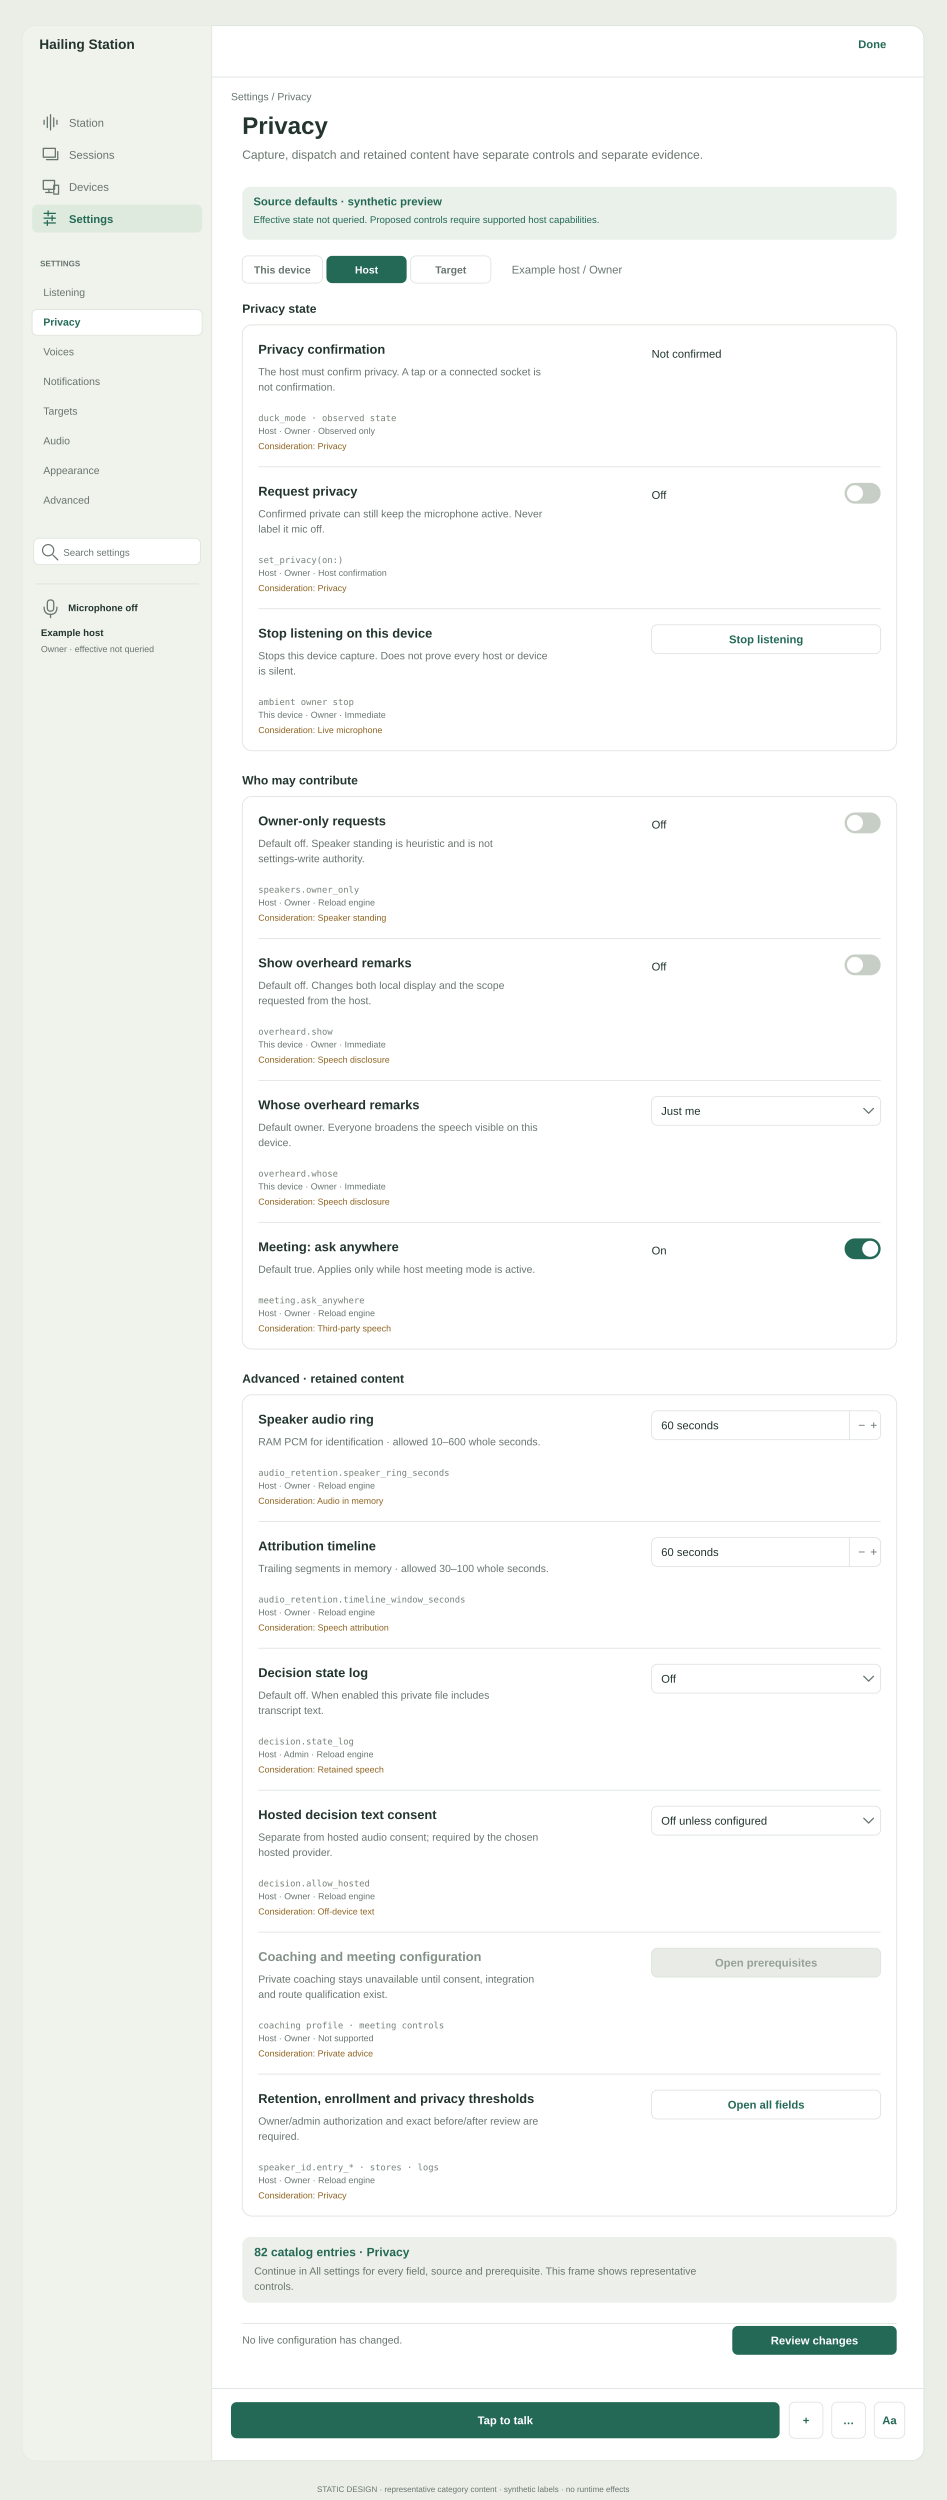
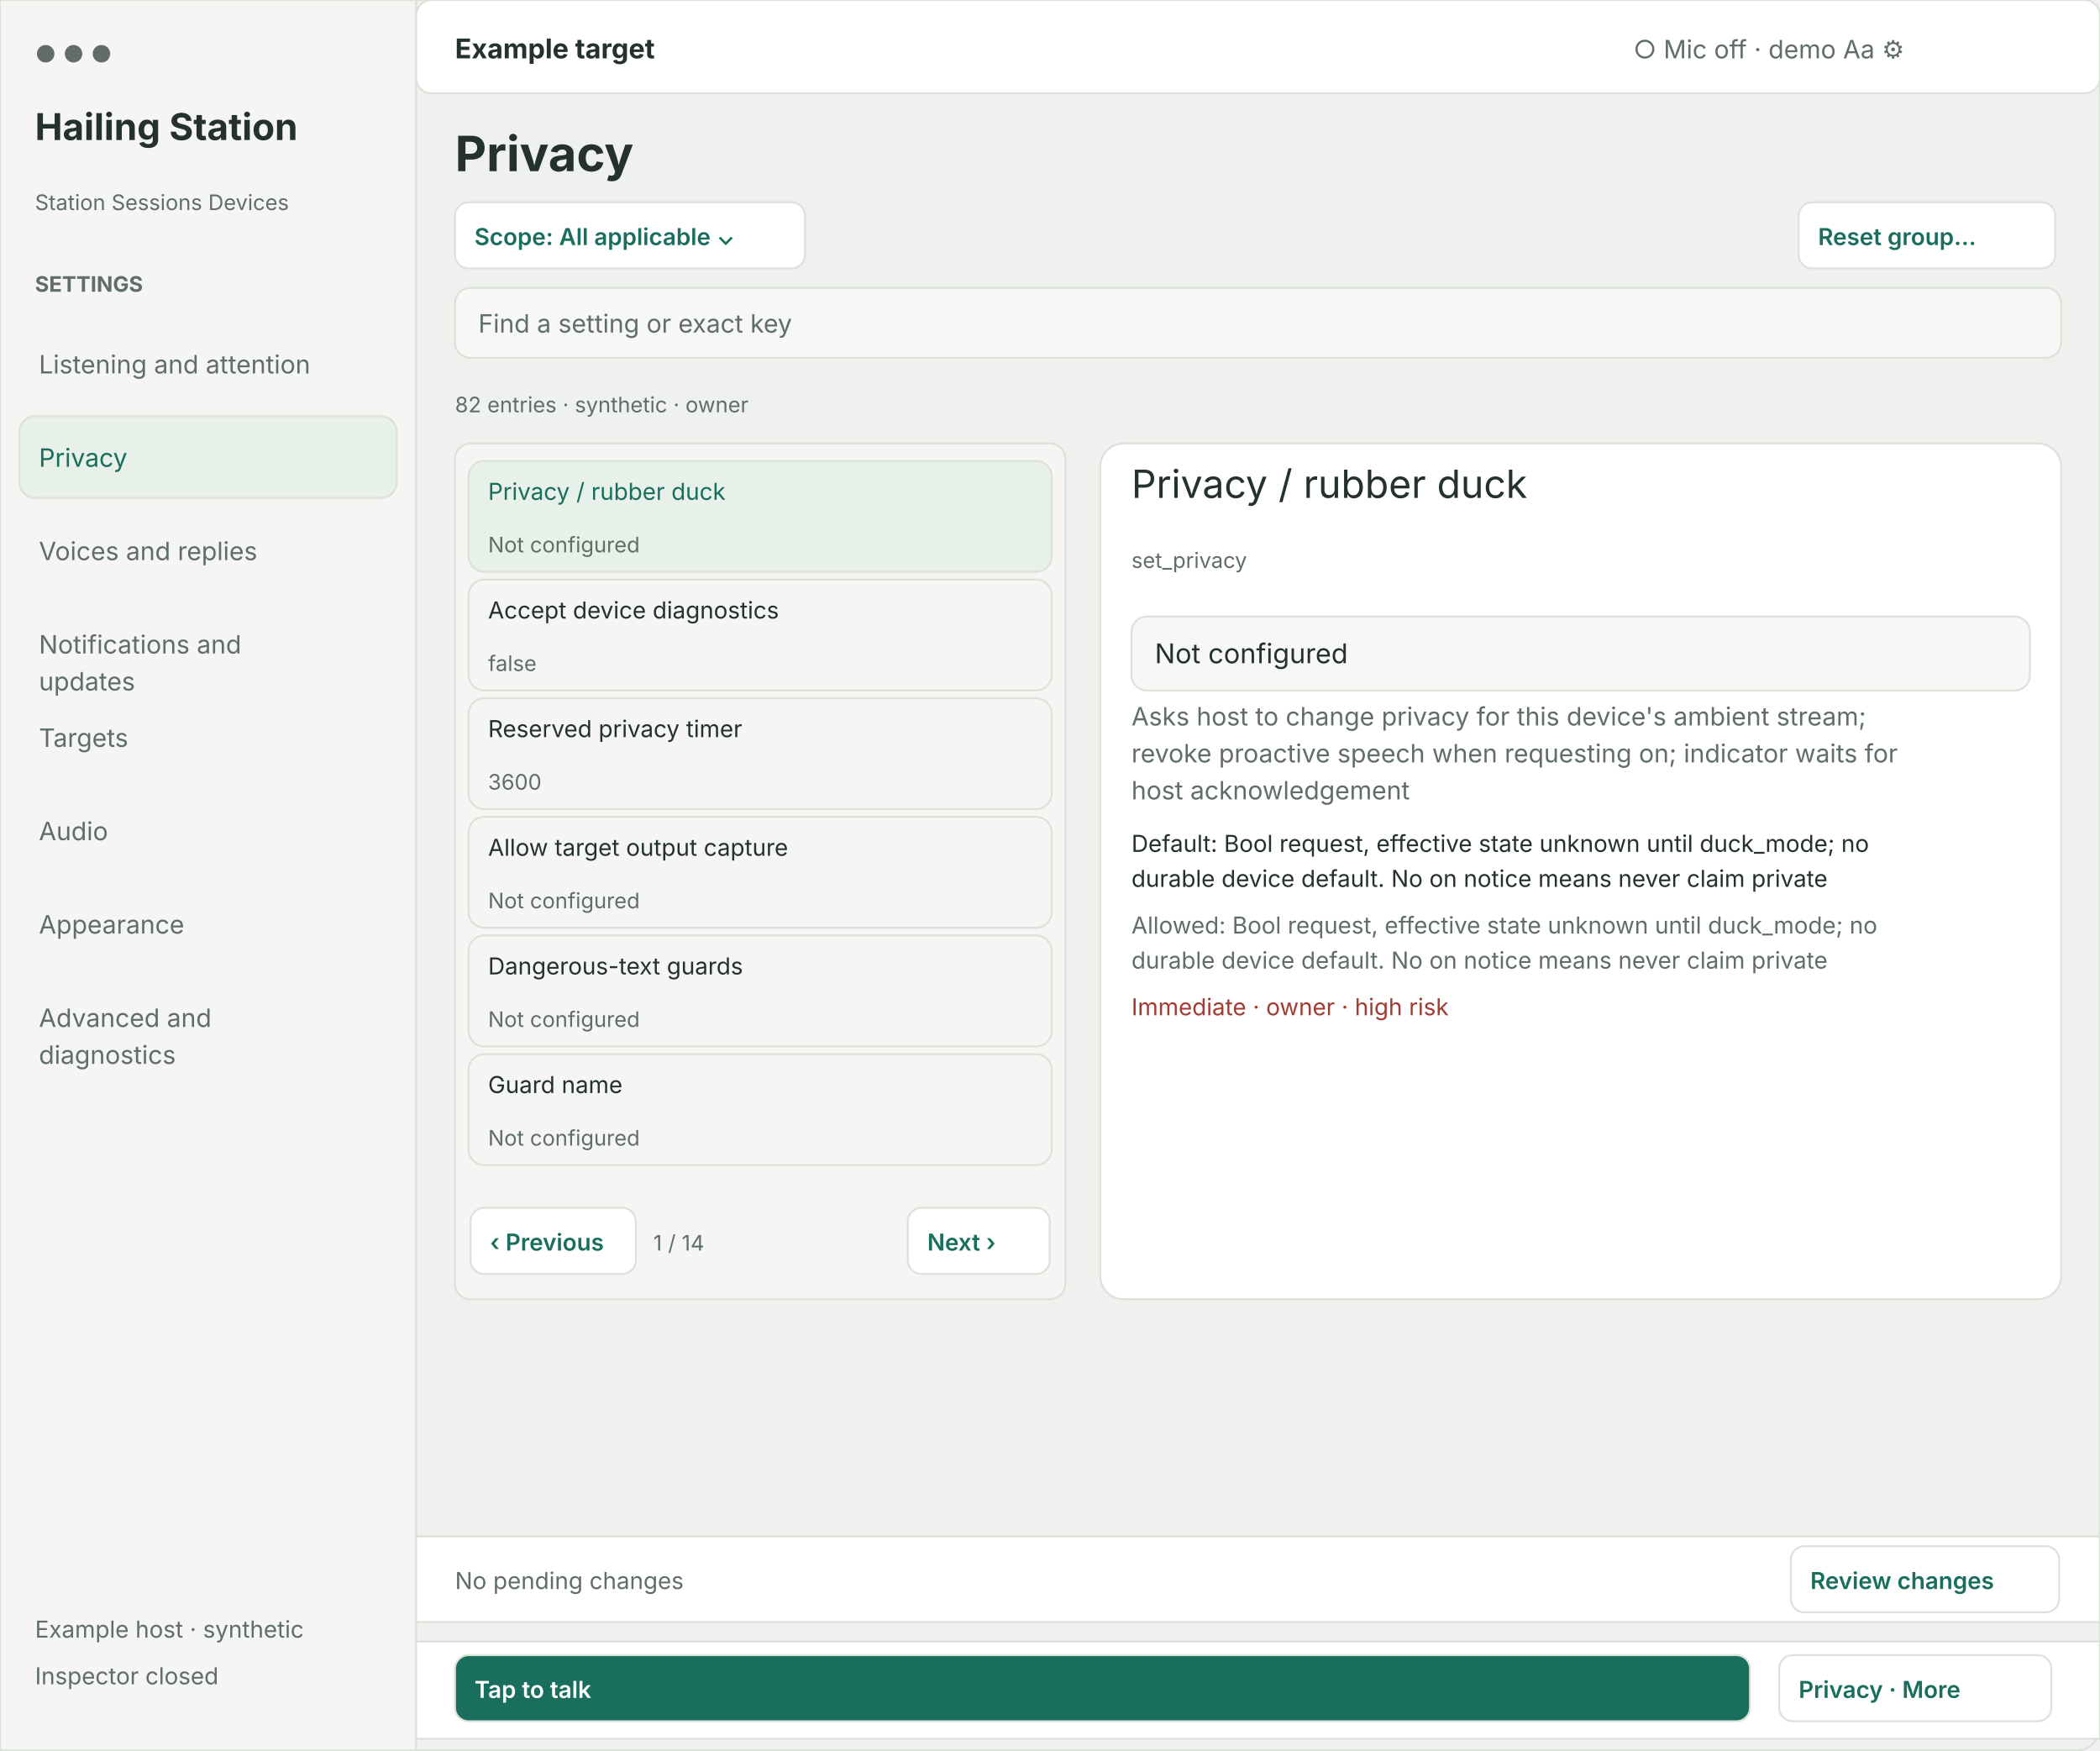
- <svg xmlns="http://www.w3.org/2000/svg" width="1180" height="3117" viewBox="0 0 1180 3117" role="img" aria-labelledby="title desc">
-   <g font-family="-apple-system, BlinkMacSystemFont, SF Pro Text, Helvetica Neue, Arial, sans-serif">
-     <rect x="0" y="0" width="1180" height="3117" rx="0" fill="#EAEEE7" />
-     <rect x="28" y="32" width="1124" height="3036" rx="16" fill="#FFFFFF" stroke="#DCE2DB" stroke-width="1" />
-     <rect x="28" y="32" width="236" height="3036" rx="16" fill="#F0F2EC" />
-     <rect x="250" y="32" width="14" height="3036" rx="0" fill="#F0F2EC" />
-     <path d="M264 32L264 3068" stroke="#DCE2DB" />
-     <text x="49" y="61" font-size="17" fill="#23352E" font-weight="650">Hailing Station</text>
-     <text x="1105" y="60" font-size="14" fill="#246956" font-weight="550" text-anchor="end">Done</text>
-     <path d="M264 96H1152" stroke="#DCE2DB" />
-     <text x="288" y="125" font-size="13" fill="#68756E" font-weight="400">Settings  /  Privacy</text>
-     <path d="M55 150V155" fill="none" stroke="#68756E" stroke-width="1.6" stroke-linecap="round" stroke-linejoin="round" />
-     <path d="M59 146V159" fill="none" stroke="#68756E" stroke-width="1.6" stroke-linecap="round" stroke-linejoin="round" />
-     <path d="M63 143V162" fill="none" stroke="#68756E" stroke-width="1.6" stroke-linecap="round" stroke-linejoin="round" />
-     <path d="M67 147V158" fill="none" stroke="#68756E" stroke-width="1.6" stroke-linecap="round" stroke-linejoin="round" />
-     <path d="M71 150V155" fill="none" stroke="#68756E" stroke-width="1.6" stroke-linecap="round" stroke-linejoin="round" />
-     <text x="86" y="158" font-size="14" fill="#68756E" font-weight="400">Station</text>
-     <path d="M54 185H69V196H54Z" fill="none" stroke="#68756E" stroke-width="1.6" stroke-linecap="round" stroke-linejoin="round" />
-     <path d="M58 199H72V189" fill="none" stroke="#68756E" stroke-width="1.6" stroke-linecap="round" stroke-linejoin="round" />
-     <text x="86" y="198" font-size="14" fill="#68756E" font-weight="400">Sessions</text>
-     <path d="M54 225H68V236H54Z" fill="none" stroke="#68756E" stroke-width="1.6" stroke-linecap="round" stroke-linejoin="round" />
-     <path d="M61 236V240" fill="none" stroke="#68756E" stroke-width="1.6" stroke-linecap="round" stroke-linejoin="round" />
-     <path d="M57 240H65" fill="none" stroke="#68756E" stroke-width="1.6" stroke-linecap="round" stroke-linejoin="round" />
-     <path d="M67 231H73V242H67Z" fill="none" stroke="#68756E" stroke-width="1.6" stroke-linecap="round" stroke-linejoin="round" />
-     <text x="86" y="238" font-size="14" fill="#68756E" font-weight="400">Devices</text>
-     <rect x="40" y="255" width="212" height="35" rx="7" fill="#DFEADF" />
-     <path d="M55 266H69" fill="none" stroke="#246956" stroke-width="1.6" stroke-linecap="round" stroke-linejoin="round" />
-     <path d="M55 272H69" fill="none" stroke="#246956" stroke-width="1.6" stroke-linecap="round" stroke-linejoin="round" />
-     <path d="M55 278H69" fill="none" stroke="#246956" stroke-width="1.6" stroke-linecap="round" stroke-linejoin="round" />
-     <path d="M60 263V269" fill="none" stroke="#246956" stroke-width="1.6" stroke-linecap="round" stroke-linejoin="round" />
-     <path d="M65 269V275" fill="none" stroke="#246956" stroke-width="1.6" stroke-linecap="round" stroke-linejoin="round" />
-     <path d="M59 275V281" fill="none" stroke="#246956" stroke-width="1.6" stroke-linecap="round" stroke-linejoin="round" />
-     <text x="86" y="278" font-size="14" fill="#246956" font-weight="600">Settings</text>
-     <text x="50" y="332" font-size="10" fill="#68756E" font-weight="650">SETTINGS</text>
-     <text x="54" y="369" font-size="13" fill="#68756E" font-weight="400">Listening</text>
-     <rect x="40" y="386" width="212" height="32" rx="6" fill="#FFFFFF" stroke="#DCE2DB" stroke-width="1" />
-     <text x="54" y="406" font-size="13" fill="#246956" font-weight="600">Privacy</text>
-     <text x="54" y="443" font-size="13" fill="#68756E" font-weight="400">Voices</text>
-     <text x="54" y="480" font-size="13" fill="#68756E" font-weight="400">Notifications</text>
-     <text x="54" y="517" font-size="13" fill="#68756E" font-weight="400">Targets</text>
-     <text x="54" y="554" font-size="13" fill="#68756E" font-weight="400">Audio</text>
-     <text x="54" y="591" font-size="13" fill="#68756E" font-weight="400">Appearance</text>
-     <text x="54" y="628" font-size="13" fill="#68756E" font-weight="400">Advanced</text>
-     <rect x="42" y="671" width="208" height="33" rx="7" fill="#FFFFFF" stroke="#DCE2DB" stroke-width="1" />
-     <circle cx="60" cy="686" r="7" fill="none" stroke="#68756E" stroke-width="1.5" />
-     <path d="M66 692L72 698" fill="none" stroke="#68756E" stroke-width="1.6" stroke-linecap="round" stroke-linejoin="round" />
-     <text x="79" y="693" font-size="12" fill="#68756E" font-weight="400">Search settings</text>
-     <path d="M44 728H248" stroke="#DCE2DB" />
-     <path d="M59 752Q59 748 63 748Q67 748 67 752V758Q67 762 63 762Q59 762 59 758Z" fill="none" stroke="#68756E" stroke-width="1.6" stroke-linecap="round" stroke-linejoin="round" />
-     <path d="M55 757Q55 766 63 766Q71 766 71 757" fill="none" stroke="#68756E" stroke-width="1.6" stroke-linecap="round" stroke-linejoin="round" />
-     <path d="M63 766V770" fill="none" stroke="#68756E" stroke-width="1.6" stroke-linecap="round" stroke-linejoin="round" />
-     <text x="85" y="762" font-size="12" fill="#23352E" font-weight="550">Microphone off</text>
-     <text x="51" y="793" font-size="12" fill="#23352E" font-weight="600">Example host</text>
-     <text x="51" y="813" font-size="11" fill="#68756E" font-weight="400">Owner · effective not queried</text>
-     <path d="M264 2978H1152" stroke="#DCE2DB" />
-     <rect x="288" y="2995" width="684" height="45" rx="7" fill="#246956" />
-     <text x="630.0" y="3022.5" font-size="14" fill="#FFFFFF" font-weight="550" text-anchor="middle">Tap to talk</text>
-     <rect x="984" y="2995" width="42" height="45" rx="7" fill="#FFFFFF" stroke="#DCE2DB" stroke-width="1" />
-     <text x="1005.0" y="3022.5" font-size="14" fill="#246956" font-weight="550" text-anchor="middle">+</text>
-     <rect x="1037" y="2995" width="42" height="45" rx="7" fill="#FFFFFF" stroke="#DCE2DB" stroke-width="1" />
-     <text x="1058.0" y="3022.5" font-size="14" fill="#246956" font-weight="550" text-anchor="middle">…</text>
-     <rect x="1090" y="2995" width="38" height="45" rx="7" fill="#FFFFFF" stroke="#DCE2DB" stroke-width="1" />
-     <text x="1109.0" y="3022.5" font-size="14" fill="#246956" font-weight="550" text-anchor="middle">Aa</text>
-     <text x="302" y="167" font-size="30" fill="#23352E" font-weight="650">Privacy</text>
-     <text x="302" y="198" font-size="15" fill="#68756E" font-weight="400">Capture, dispatch and retained content have separate controls and separate evidence.</text>
-     <rect x="302" y="233" width="816" height="66" rx="10" fill="#EAF1EB" />
-     <text x="316" y="256" font-size="14" fill="#246956" font-weight="600">Source defaults · synthetic preview</text>
-     <text x="316" y="278" font-size="12" fill="#246956" font-weight="400">Effective state not queried. Proposed controls require supported host capabilities.</text>
-     <rect x="302" y="319" width="100" height="34" rx="7" fill="#FFFFFF" stroke="#DCE2DB" stroke-width="1" />
-     <text x="352" y="341" font-size="13" fill="#68756E" font-weight="550" text-anchor="middle">This device</text>
-     <rect x="407" y="319" width="100" height="34" rx="7" fill="#246956" />
-     <text x="457" y="341" font-size="13" fill="#FFFFFF" font-weight="550" text-anchor="middle">Host</text>
-     <rect x="512" y="319" width="100" height="34" rx="7" fill="#FFFFFF" stroke="#DCE2DB" stroke-width="1" />
-     <text x="562" y="341" font-size="13" fill="#68756E" font-weight="550" text-anchor="middle">Target</text>
-     <text x="638" y="341" font-size="14" fill="#68756E" font-weight="400">Example host  /  Owner</text>
-     <text x="302" y="390" font-size="15" fill="#23352E" font-weight="650">Privacy state</text>
-     <rect x="302" y="405" width="816" height="531" rx="12" fill="#FFFFFF" stroke="#DCE2DB" stroke-width="1" />
-     <text x="322" y="441" font-size="16" fill="#23352E" font-weight="550">Privacy confirmation</text>
-     <text x="322" y="468" font-size="13" fill="#68756E" font-weight="400">The host must confirm privacy. A tap or a connected socket is</text>
-     <text x="322" y="487" font-size="13" fill="#68756E" font-weight="400">not confirmation.</text>
-     <text x="812.4" y="446" font-size="14" fill="#23352E" font-weight="500">Not confirmed</text>
-     <text x="322" y="525" font-size="11" fill="#758178" font-weight="400" font-family="ui-monospace, SFMono-Regular, Menlo, monospace">duck_mode · observed state</text>
-     <text x="322" y="541" font-size="11" fill="#68756E" font-weight="400">Host · Owner · Observed only</text>
-     <text x="322" y="560" font-size="11" fill="#8E621F" font-weight="400">Consideration: Privacy</text>
-     <path d="M322 582H1098" stroke="#DCE2DB" />
-     <text x="322" y="618" font-size="16" fill="#23352E" font-weight="550">Request privacy</text>
-     <text x="322" y="645" font-size="13" fill="#68756E" font-weight="400">Confirmed private can still keep the microphone active. Never</text>
-     <text x="322" y="664" font-size="13" fill="#68756E" font-weight="400">label it mic off.</text>
-     <text x="812.4" y="622" font-size="14" fill="#23352E" font-weight="400">Off</text>
-     <rect x="1053.0" y="602" width="45" height="26" rx="13" fill="#C7CEC6" />
-     <circle cx="1066.0" cy="615" r="10" fill="#FFFFFF" />
-     <text x="322" y="702" font-size="11" fill="#758178" font-weight="400" font-family="ui-monospace, SFMono-Regular, Menlo, monospace">set_privacy(on:)</text>
-     <text x="322" y="718" font-size="11" fill="#68756E" font-weight="400">Host · Owner · Host confirmation</text>
-     <text x="322" y="737" font-size="11" fill="#8E621F" font-weight="400">Consideration: Privacy</text>
-     <path d="M322 759H1098" stroke="#DCE2DB" />
-     <text x="322" y="795" font-size="16" fill="#23352E" font-weight="550">Stop listening on this device</text>
-     <text x="322" y="822" font-size="13" fill="#68756E" font-weight="400">Stops this device capture. Does not prove every host or device</text>
-     <text x="322" y="841" font-size="13" fill="#68756E" font-weight="400">is silent.</text>
-     <rect x="812.4" y="779" width="285.6" height="36" rx="7" fill="#FFFFFF" stroke="#DCE2DB" stroke-width="1" />
-     <text x="955.2" y="802.0" font-size="14" fill="#246956" font-weight="550" text-anchor="middle">Stop listening</text>
-     <text x="322" y="879" font-size="11" fill="#758178" font-weight="400" font-family="ui-monospace, SFMono-Regular, Menlo, monospace">ambient owner stop</text>
-     <text x="322" y="895" font-size="11" fill="#68756E" font-weight="400">This device · Owner · Immediate</text>
-     <text x="322" y="914" font-size="11" fill="#8E621F" font-weight="400">Consideration: Live microphone</text>
-     <text x="302" y="978" font-size="15" fill="#23352E" font-weight="650">Who may contribute</text>
-     <rect x="302" y="993" width="816" height="689" rx="12" fill="#FFFFFF" stroke="#DCE2DB" stroke-width="1" />
-     <text x="322" y="1029" font-size="16" fill="#23352E" font-weight="550">Owner-only requests</text>
-     <text x="322" y="1056" font-size="13" fill="#68756E" font-weight="400">Default off. Speaker standing is heuristic and is not</text>
-     <text x="322" y="1075" font-size="13" fill="#68756E" font-weight="400">settings-write authority.</text>
-     <text x="812.4" y="1033" font-size="14" fill="#23352E" font-weight="400">Off</text>
-     <rect x="1053.0" y="1013" width="45" height="26" rx="13" fill="#C7CEC6" />
-     <circle cx="1066.0" cy="1026" r="10" fill="#FFFFFF" />
-     <text x="322" y="1113" font-size="11" fill="#758178" font-weight="400" font-family="ui-monospace, SFMono-Regular, Menlo, monospace">speakers.owner_only</text>
-     <text x="322" y="1129" font-size="11" fill="#68756E" font-weight="400">Host · Owner · Reload engine</text>
-     <text x="322" y="1148" font-size="11" fill="#8E621F" font-weight="400">Consideration: Speaker standing</text>
-     <path d="M322 1170H1098" stroke="#DCE2DB" />
-     <text x="322" y="1206" font-size="16" fill="#23352E" font-weight="550">Show overheard remarks</text>
-     <text x="322" y="1233" font-size="13" fill="#68756E" font-weight="400">Default off. Changes both local display and the scope</text>
-     <text x="322" y="1252" font-size="13" fill="#68756E" font-weight="400">requested from the host.</text>
-     <text x="812.4" y="1210" font-size="14" fill="#23352E" font-weight="400">Off</text>
-     <rect x="1053.0" y="1190" width="45" height="26" rx="13" fill="#C7CEC6" />
-     <circle cx="1066.0" cy="1203" r="10" fill="#FFFFFF" />
-     <text x="322" y="1290" font-size="11" fill="#758178" font-weight="400" font-family="ui-monospace, SFMono-Regular, Menlo, monospace">overheard.show</text>
-     <text x="322" y="1306" font-size="11" fill="#68756E" font-weight="400">This device · Owner · Immediate</text>
-     <text x="322" y="1325" font-size="11" fill="#8E621F" font-weight="400">Consideration: Speech disclosure</text>
-     <path d="M322 1347H1098" stroke="#DCE2DB" />
-     <text x="322" y="1383" font-size="16" fill="#23352E" font-weight="550">Whose overheard remarks</text>
-     <text x="322" y="1410" font-size="13" fill="#68756E" font-weight="400">Default owner. Everyone broadens the speech visible on this</text>
-     <text x="322" y="1429" font-size="13" fill="#68756E" font-weight="400">device.</text>
-     <rect x="812.4" y="1367" width="285.6" height="36" rx="7" fill="#FFFFFF" stroke="#DCE2DB" stroke-width="1" />
-     <text x="824.4" y="1390" font-size="14" fill="#23352E" font-weight="500">Just me</text>
-     <path d="M1077.0 1382L1083.0 1388L1089.0 1382" fill="none" stroke="#68756E" stroke-width="1.6" stroke-linecap="round" stroke-linejoin="round" />
-     <text x="322" y="1467" font-size="11" fill="#758178" font-weight="400" font-family="ui-monospace, SFMono-Regular, Menlo, monospace">overheard.whose</text>
-     <text x="322" y="1483" font-size="11" fill="#68756E" font-weight="400">This device · Owner · Immediate</text>
-     <text x="322" y="1502" font-size="11" fill="#8E621F" font-weight="400">Consideration: Speech disclosure</text>
-     <path d="M322 1524H1098" stroke="#DCE2DB" />
-     <text x="322" y="1560" font-size="16" fill="#23352E" font-weight="550">Meeting: ask anywhere</text>
-     <text x="322" y="1587" font-size="13" fill="#68756E" font-weight="400">Default true. Applies only while host meeting mode is active.</text>
-     <text x="812.4" y="1564" font-size="14" fill="#23352E" font-weight="400">On</text>
-     <rect x="1053.0" y="1544" width="45" height="26" rx="13" fill="#246956" />
-     <circle cx="1085.0" cy="1557" r="10" fill="#FFFFFF" />
-     <text x="322" y="1625" font-size="11" fill="#758178" font-weight="400" font-family="ui-monospace, SFMono-Regular, Menlo, monospace">meeting.ask_anywhere</text>
-     <text x="322" y="1641" font-size="11" fill="#68756E" font-weight="400">Host · Owner · Reload engine</text>
-     <text x="322" y="1660" font-size="11" fill="#8E621F" font-weight="400">Consideration: Third-party speech</text>
-     <text x="302" y="1724" font-size="15" fill="#23352E" font-weight="650">Advanced · retained content</text>
-     <rect x="302" y="1739" width="816" height="1024" rx="12" fill="#FFFFFF" stroke="#DCE2DB" stroke-width="1" />
-     <text x="322" y="1775" font-size="16" fill="#23352E" font-weight="550">Speaker audio ring</text>
-     <text x="322" y="1802" font-size="13" fill="#68756E" font-weight="400">RAM PCM for identification · allowed 10–600 whole seconds.</text>
-     <rect x="812.4" y="1759" width="285.6" height="36" rx="7" fill="#FFFFFF" stroke="#DCE2DB" stroke-width="1" />
-     <text x="824.4" y="1782" font-size="14" fill="#23352E" font-weight="500">60 seconds</text>
-     <path d="M1059.0 1759L1059.0 1795" stroke="#DCE2DB" />
-     <text x="1070.0" y="1782" font-size="15" fill="#68756E" font-weight="400">−</text>
-     <text x="1085.0" y="1782" font-size="15" fill="#68756E" font-weight="400">+</text>
-     <text x="322" y="1840" font-size="11" fill="#758178" font-weight="400" font-family="ui-monospace, SFMono-Regular, Menlo, monospace">audio_retention.speaker_ring_seconds</text>
-     <text x="322" y="1856" font-size="11" fill="#68756E" font-weight="400">Host · Owner · Reload engine</text>
-     <text x="322" y="1875" font-size="11" fill="#8E621F" font-weight="400">Consideration: Audio in memory</text>
-     <path d="M322 1897H1098" stroke="#DCE2DB" />
-     <text x="322" y="1933" font-size="16" fill="#23352E" font-weight="550">Attribution timeline</text>
-     <text x="322" y="1960" font-size="13" fill="#68756E" font-weight="400">Trailing segments in memory · allowed 30–100 whole seconds.</text>
-     <rect x="812.4" y="1917" width="285.6" height="36" rx="7" fill="#FFFFFF" stroke="#DCE2DB" stroke-width="1" />
-     <text x="824.4" y="1940" font-size="14" fill="#23352E" font-weight="500">60 seconds</text>
-     <path d="M1059.0 1917L1059.0 1953" stroke="#DCE2DB" />
-     <text x="1070.0" y="1940" font-size="15" fill="#68756E" font-weight="400">−</text>
-     <text x="1085.0" y="1940" font-size="15" fill="#68756E" font-weight="400">+</text>
-     <text x="322" y="1998" font-size="11" fill="#758178" font-weight="400" font-family="ui-monospace, SFMono-Regular, Menlo, monospace">audio_retention.timeline_window_seconds</text>
-     <text x="322" y="2014" font-size="11" fill="#68756E" font-weight="400">Host · Owner · Reload engine</text>
-     <text x="322" y="2033" font-size="11" fill="#8E621F" font-weight="400">Consideration: Speech attribution</text>
-     <path d="M322 2055H1098" stroke="#DCE2DB" />
-     <text x="322" y="2091" font-size="16" fill="#23352E" font-weight="550">Decision state log</text>
-     <text x="322" y="2118" font-size="13" fill="#68756E" font-weight="400">Default off. When enabled this private file includes</text>
-     <text x="322" y="2137" font-size="13" fill="#68756E" font-weight="400">transcript text.</text>
-     <rect x="812.4" y="2075" width="285.6" height="36" rx="7" fill="#FFFFFF" stroke="#DCE2DB" stroke-width="1" />
-     <text x="824.4" y="2098" font-size="14" fill="#23352E" font-weight="500">Off</text>
-     <path d="M1077.0 2090L1083.0 2096L1089.0 2090" fill="none" stroke="#68756E" stroke-width="1.6" stroke-linecap="round" stroke-linejoin="round" />
-     <text x="322" y="2175" font-size="11" fill="#758178" font-weight="400" font-family="ui-monospace, SFMono-Regular, Menlo, monospace">decision.state_log</text>
-     <text x="322" y="2191" font-size="11" fill="#68756E" font-weight="400">Host · Admin · Reload engine</text>
-     <text x="322" y="2210" font-size="11" fill="#8E621F" font-weight="400">Consideration: Retained speech</text>
-     <path d="M322 2232H1098" stroke="#DCE2DB" />
-     <text x="322" y="2268" font-size="16" fill="#23352E" font-weight="550">Hosted decision text consent</text>
-     <text x="322" y="2295" font-size="13" fill="#68756E" font-weight="400">Separate from hosted audio consent; required by the chosen</text>
-     <text x="322" y="2314" font-size="13" fill="#68756E" font-weight="400">hosted provider.</text>
-     <rect x="812.4" y="2252" width="285.6" height="36" rx="7" fill="#FFFFFF" stroke="#DCE2DB" stroke-width="1" />
-     <text x="824.4" y="2275" font-size="14" fill="#23352E" font-weight="500">Off unless configured</text>
-     <path d="M1077.0 2267L1083.0 2273L1089.0 2267" fill="none" stroke="#68756E" stroke-width="1.6" stroke-linecap="round" stroke-linejoin="round" />
-     <text x="322" y="2352" font-size="11" fill="#758178" font-weight="400" font-family="ui-monospace, SFMono-Regular, Menlo, monospace">decision.allow_hosted</text>
-     <text x="322" y="2368" font-size="11" fill="#68756E" font-weight="400">Host · Owner · Reload engine</text>
-     <text x="322" y="2387" font-size="11" fill="#8E621F" font-weight="400">Consideration: Off-device text</text>
-     <path d="M322 2409H1098" stroke="#DCE2DB" />
-     <text x="322" y="2445" font-size="16" fill="#829086" font-weight="550">Coaching and meeting configuration</text>
-     <text x="322" y="2472" font-size="13" fill="#68756E" font-weight="400">Private coaching stays unavailable until consent, integration</text>
-     <text x="322" y="2491" font-size="13" fill="#68756E" font-weight="400">and route qualification exist.</text>
-     <rect x="812.4" y="2429" width="285.6" height="36" rx="7" fill="#E9ECE6" stroke="#DCE2DB" stroke-width="1" />
-     <text x="955.2" y="2452.0" font-size="14" fill="#94A096" font-weight="550" text-anchor="middle">Open prerequisites</text>
-     <text x="322" y="2529" font-size="11" fill="#758178" font-weight="400" font-family="ui-monospace, SFMono-Regular, Menlo, monospace">coaching profile · meeting controls</text>
-     <text x="322" y="2545" font-size="11" fill="#68756E" font-weight="400">Host · Owner · Not supported</text>
-     <text x="322" y="2564" font-size="11" fill="#8E621F" font-weight="400">Consideration: Private advice</text>
-     <path d="M322 2586H1098" stroke="#DCE2DB" />
-     <text x="322" y="2622" font-size="16" fill="#23352E" font-weight="550">Retention, enrollment and privacy thresholds</text>
-     <text x="322" y="2649" font-size="13" fill="#68756E" font-weight="400">Owner/admin authorization and exact before/after review are</text>
-     <text x="322" y="2668" font-size="13" fill="#68756E" font-weight="400">required.</text>
-     <rect x="812.4" y="2606" width="285.6" height="36" rx="7" fill="#FFFFFF" stroke="#DCE2DB" stroke-width="1" />
-     <text x="955.2" y="2629.0" font-size="14" fill="#246956" font-weight="550" text-anchor="middle">Open all fields</text>
-     <text x="322" y="2706" font-size="11" fill="#758178" font-weight="400" font-family="ui-monospace, SFMono-Regular, Menlo, monospace">speaker_id.entry_* · stores · logs</text>
-     <text x="322" y="2722" font-size="11" fill="#68756E" font-weight="400">Host · Owner · Reload engine</text>
-     <text x="322" y="2741" font-size="11" fill="#8E621F" font-weight="400">Consideration: Privacy</text>
-     <rect x="302" y="2789" width="816" height="82" rx="10" fill="#EDF0EA" />
-     <text x="317" y="2813" font-size="15" fill="#246956" font-weight="600">82 catalog entries · Privacy</text>
-     <text x="317" y="2836" font-size="13" fill="#68756E" font-weight="400">Continue in All settings for every field, source and prerequisite. This frame shows representative</text>
-     <text x="317" y="2855" font-size="13" fill="#68756E" font-weight="400">controls.</text>
-     <path d="M302 2897H1118" stroke="#DCE2DB" />
-     <text x="302" y="2922" font-size="13" fill="#68756E" font-weight="400">No live configuration has changed.</text>
-     <rect x="913" y="2900" width="205" height="36" rx="7" fill="#246956" />
-     <text x="1015.5" y="2923.0" font-size="14" fill="#FFFFFF" font-weight="550" text-anchor="middle">Review changes</text>
-     <text x="590.0" y="3107" font-size="10" fill="#68756E" font-weight="400" text-anchor="middle">STATIC DESIGN · representative category content · synthetic labels · no runtime effects</text>
+ <svg xmlns="http://www.w3.org/2000/svg" width="1080" height="900" viewBox="0 0 1080 900" role="img" aria-labelledby="title desc">
+   <g font-family="-apple-system,BlinkMacSystemFont,Segoe UI,sans-serif">
+     <rect x="0" y="0" width="1080" height="900" rx="12" fill="#eff1ee" stroke="#dce2da" />
+     <rect x="0" y="0" width="214" height="900" rx="0" fill="#f5f6f3" stroke="#dce2da" />
+     <text x="18" y="32" font-size="12" fill="#606e67" font-weight="400">● ● ●</text>
+     <text x="18" y="72" font-size="19" fill="#24312e" font-weight="650">Hailing Station</text>
+     <text x="18" y="108" font-size="11" fill="#606e67" font-weight="400">Station     Sessions     Devices</text>
+     <text x="18" y="150" font-size="11" fill="#606e67" font-weight="650">SETTINGS</text>
+     <text x="20" y="192" font-size="13" fill="#606e67" font-weight="400">Listening and attention</text>
+     <rect x="10" y="214" width="194" height="42" rx="8" fill="#e7f1e9" stroke="#dce2da" />
+     <text x="20" y="240" font-size="13" fill="#196e5d" font-weight="400">Privacy</text>
+     <text x="20" y="288" font-size="13" fill="#606e67" font-weight="400">Voices and replies</text>
+     <text x="20" y="336" font-size="13" fill="#606e67" font-weight="400">Notifications and</text>
+     <text x="20" y="355" font-size="13" fill="#606e67" font-weight="400">updates</text>
+     <text x="20" y="384" font-size="13" fill="#606e67" font-weight="400">Targets</text>
+     <text x="20" y="432" font-size="13" fill="#606e67" font-weight="400">Audio</text>
+     <text x="20" y="480" font-size="13" fill="#606e67" font-weight="400">Appearance</text>
+     <text x="20" y="528" font-size="13" fill="#606e67" font-weight="400">Advanced and</text>
+     <text x="20" y="547" font-size="13" fill="#606e67" font-weight="400">diagnostics</text>
+     <text x="18" y="842" font-size="12" fill="#606e67" font-weight="400">Example host · synthetic</text>
+     <text x="18" y="866" font-size="12" fill="#606e67" font-weight="400">Inspector closed</text>
+     <rect x="214" y="0" width="866" height="48" rx="8" fill="#fff" stroke="#dce2da" />
+     <text x="234" y="30" font-size="14" fill="#24312e" font-weight="650">Example target</text>
+     <text x="840" y="30" font-size="13" fill="#606e67" font-weight="400">○ Mic off · demo    Aa   ⚙</text>
+     <text x="234" y="88" font-size="25" fill="#24312e" font-weight="650">Privacy</text>
+     <rect x="234" y="104" width="180" height="34" rx="7" fill="#fff" stroke="#dce2da" />
+     <text x="244" y="126" font-size="12" fill="#196e5d" font-weight="600">Scope: All applicable ⌄</text>
+     <rect x="925" y="104" width="132" height="34" rx="7" fill="#fff" stroke="#dce2da" />
+     <text x="935" y="126" font-size="12" fill="#196e5d" font-weight="600">Reset group…</text>
+     <rect x="234" y="148" width="826" height="36" rx="8" fill="#f7f8f5" stroke="#dce2da" />
+     <text x="246" y="171" font-size="13" fill="#606e67" font-weight="400">Find a setting or exact key</text>
+     <text x="234" y="212" font-size="11" fill="#606e67" font-weight="400">82 entries · synthetic · owner</text>
+     <rect x="234" y="228" width="313.88" height="440" rx="8" fill="#f5f6f3" stroke="#dce2da" />
+     <rect x="241" y="237" width="299.88" height="57" rx="8" fill="#e7f1e9" stroke="#dce2da" />
+     <text x="251" y="257" font-size="12" fill="#196e5d" font-weight="400">Privacy / rubber duck</text>
+     <text x="251" y="284" font-size="11" fill="#606e67" font-weight="400">Not configured</text>
+     <rect x="241" y="298" width="299.88" height="57" rx="8" fill="#f5f6f3" stroke="#dce2da" />
+     <text x="251" y="318" font-size="12" fill="#24312e" font-weight="400">Accept device diagnostics</text>
+     <text x="251" y="345" font-size="11" fill="#606e67" font-weight="400">false</text>
+     <rect x="241" y="359" width="299.88" height="57" rx="8" fill="#f5f6f3" stroke="#dce2da" />
+     <text x="251" y="379" font-size="12" fill="#24312e" font-weight="400">Reserved privacy timer</text>
+     <text x="251" y="406" font-size="11" fill="#606e67" font-weight="400">3600</text>
+     <rect x="241" y="420" width="299.88" height="57" rx="8" fill="#f5f6f3" stroke="#dce2da" />
+     <text x="251" y="440" font-size="12" fill="#24312e" font-weight="400">Allow target output capture</text>
+     <text x="251" y="467" font-size="11" fill="#606e67" font-weight="400">Not configured</text>
+     <rect x="241" y="481" width="299.88" height="57" rx="8" fill="#f5f6f3" stroke="#dce2da" />
+     <text x="251" y="501" font-size="12" fill="#24312e" font-weight="400">Dangerous-text guards</text>
+     <text x="251" y="528" font-size="11" fill="#606e67" font-weight="400">Not configured</text>
+     <rect x="241" y="542" width="299.88" height="57" rx="8" fill="#f5f6f3" stroke="#dce2da" />
+     <text x="251" y="562" font-size="12" fill="#24312e" font-weight="400">Guard name</text>
+     <text x="251" y="589" font-size="11" fill="#606e67" font-weight="400">Not configured</text>
+     <rect x="242" y="621" width="85" height="34" rx="7" fill="#fff" stroke="#dce2da" />
+     <text x="252" y="643" font-size="12" fill="#196e5d" font-weight="600">‹ Previous</text>
+     <text x="336" y="643" font-size="11" fill="#606e67" font-weight="400">1 / 14</text>
+     <rect x="466.88" y="621" width="73" height="34" rx="7" fill="#fff" stroke="#dce2da" />
+     <text x="476.88" y="643" font-size="12" fill="#196e5d" font-weight="600">Next ›</text>
+     <rect x="565.88" y="228" width="494.12" height="440" rx="12" fill="#fff" stroke="#dce2da" />
+     <text x="581.88" y="256" font-size="20" fill="#24312e" font-weight="400">Privacy / rubber duck</text>
+     <text x="581.88" y="292" font-size="11" fill="#606e67" font-weight="400">set_privacy</text>
+     <rect x="581.88" y="317" width="462.12" height="38" rx="8" fill="#f7f8f5" stroke="#dce2da" />
+     <text x="593.88" y="341" font-size="14" fill="#24312e" font-weight="400">Not configured</text>
+     <text x="581.88" y="373" font-size="13" fill="#606e67" font-weight="400">Asks host to change privacy for this device's ambient stream;</text>
+     <text x="581.88" y="392" font-size="13" fill="#606e67" font-weight="400">revoke proactive speech when requesting on; indicator waits for</text>
+     <text x="581.88" y="411" font-size="13" fill="#606e67" font-weight="400">host acknowledgement</text>
+     <text x="581.88" y="438" font-size="12" fill="#24312e" font-weight="400">Default: Bool request, effective state unknown until duck_mode; no</text>
+     <text x="581.88" y="456" font-size="12" fill="#24312e" font-weight="400">durable device default. No on notice means never claim private</text>
+     <text x="581.88" y="480" font-size="12" fill="#606e67" font-weight="400">Allowed: Bool request, effective state unknown until duck_mode; no</text>
+     <text x="581.88" y="498" font-size="12" fill="#606e67" font-weight="400">durable device default. No on notice means never claim private</text>
+     <text x="581.88" y="522" font-size="12" fill="#a23c32" font-weight="400">Immediate · owner · high risk</text>
+     <rect x="214" y="790" width="866" height="44" rx="0" fill="#fff" stroke="#dce2da" />
+     <text x="234" y="817" font-size="12" fill="#606e67" font-weight="400">No pending changes</text>
+     <rect x="921" y="795" width="138" height="34" rx="7" fill="#fff" stroke="#dce2da" />
+     <text x="931" y="817" font-size="12" fill="#196e5d" font-weight="600">Review changes</text>
+     <rect x="214" y="844" width="866" height="50" rx="0" fill="#fff" stroke="#dce2da" />
+     <rect x="234" y="851" width="666" height="34" rx="7" fill="#196e5d" stroke="#dce2da" />
+     <text x="244" y="873" font-size="12" fill="#fff" font-weight="600">Tap to talk</text>
+     <rect x="915" y="851" width="140" height="34" rx="7" fill="#fff" stroke="#dce2da" />
+     <text x="925" y="873" font-size="12" fill="#196e5d" font-weight="600">Privacy · More</text>
  </g>
</svg>
